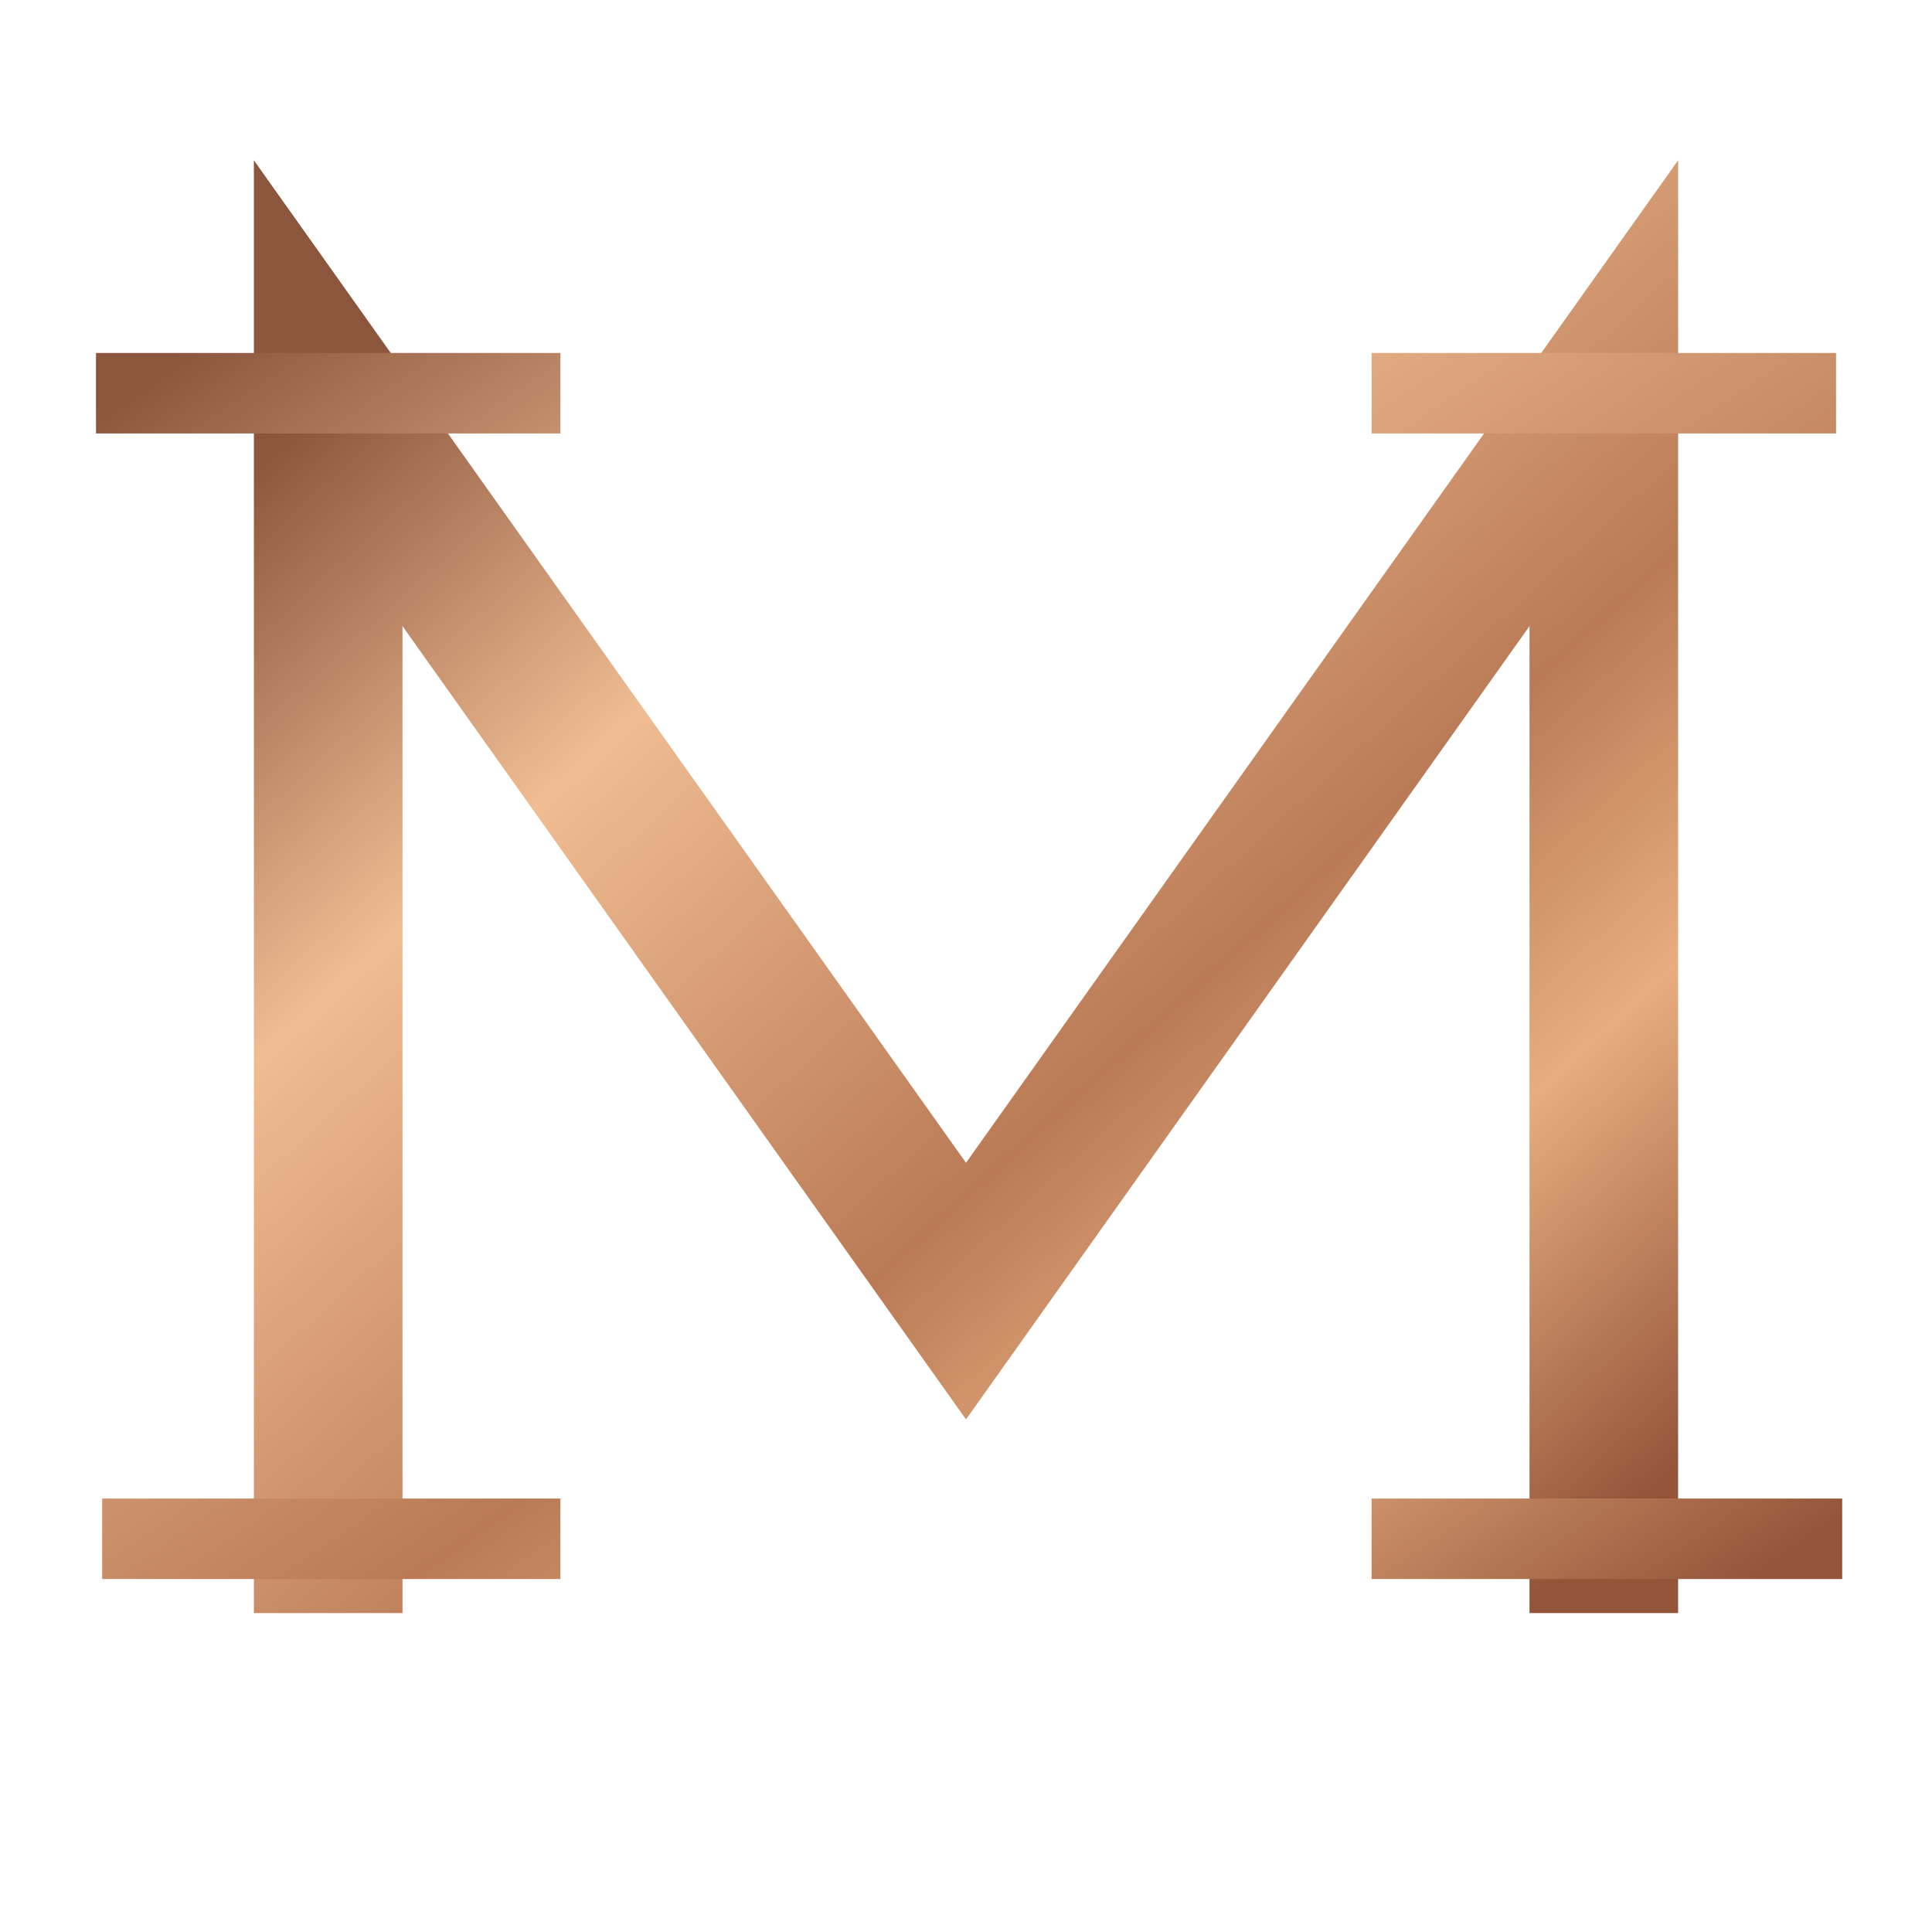
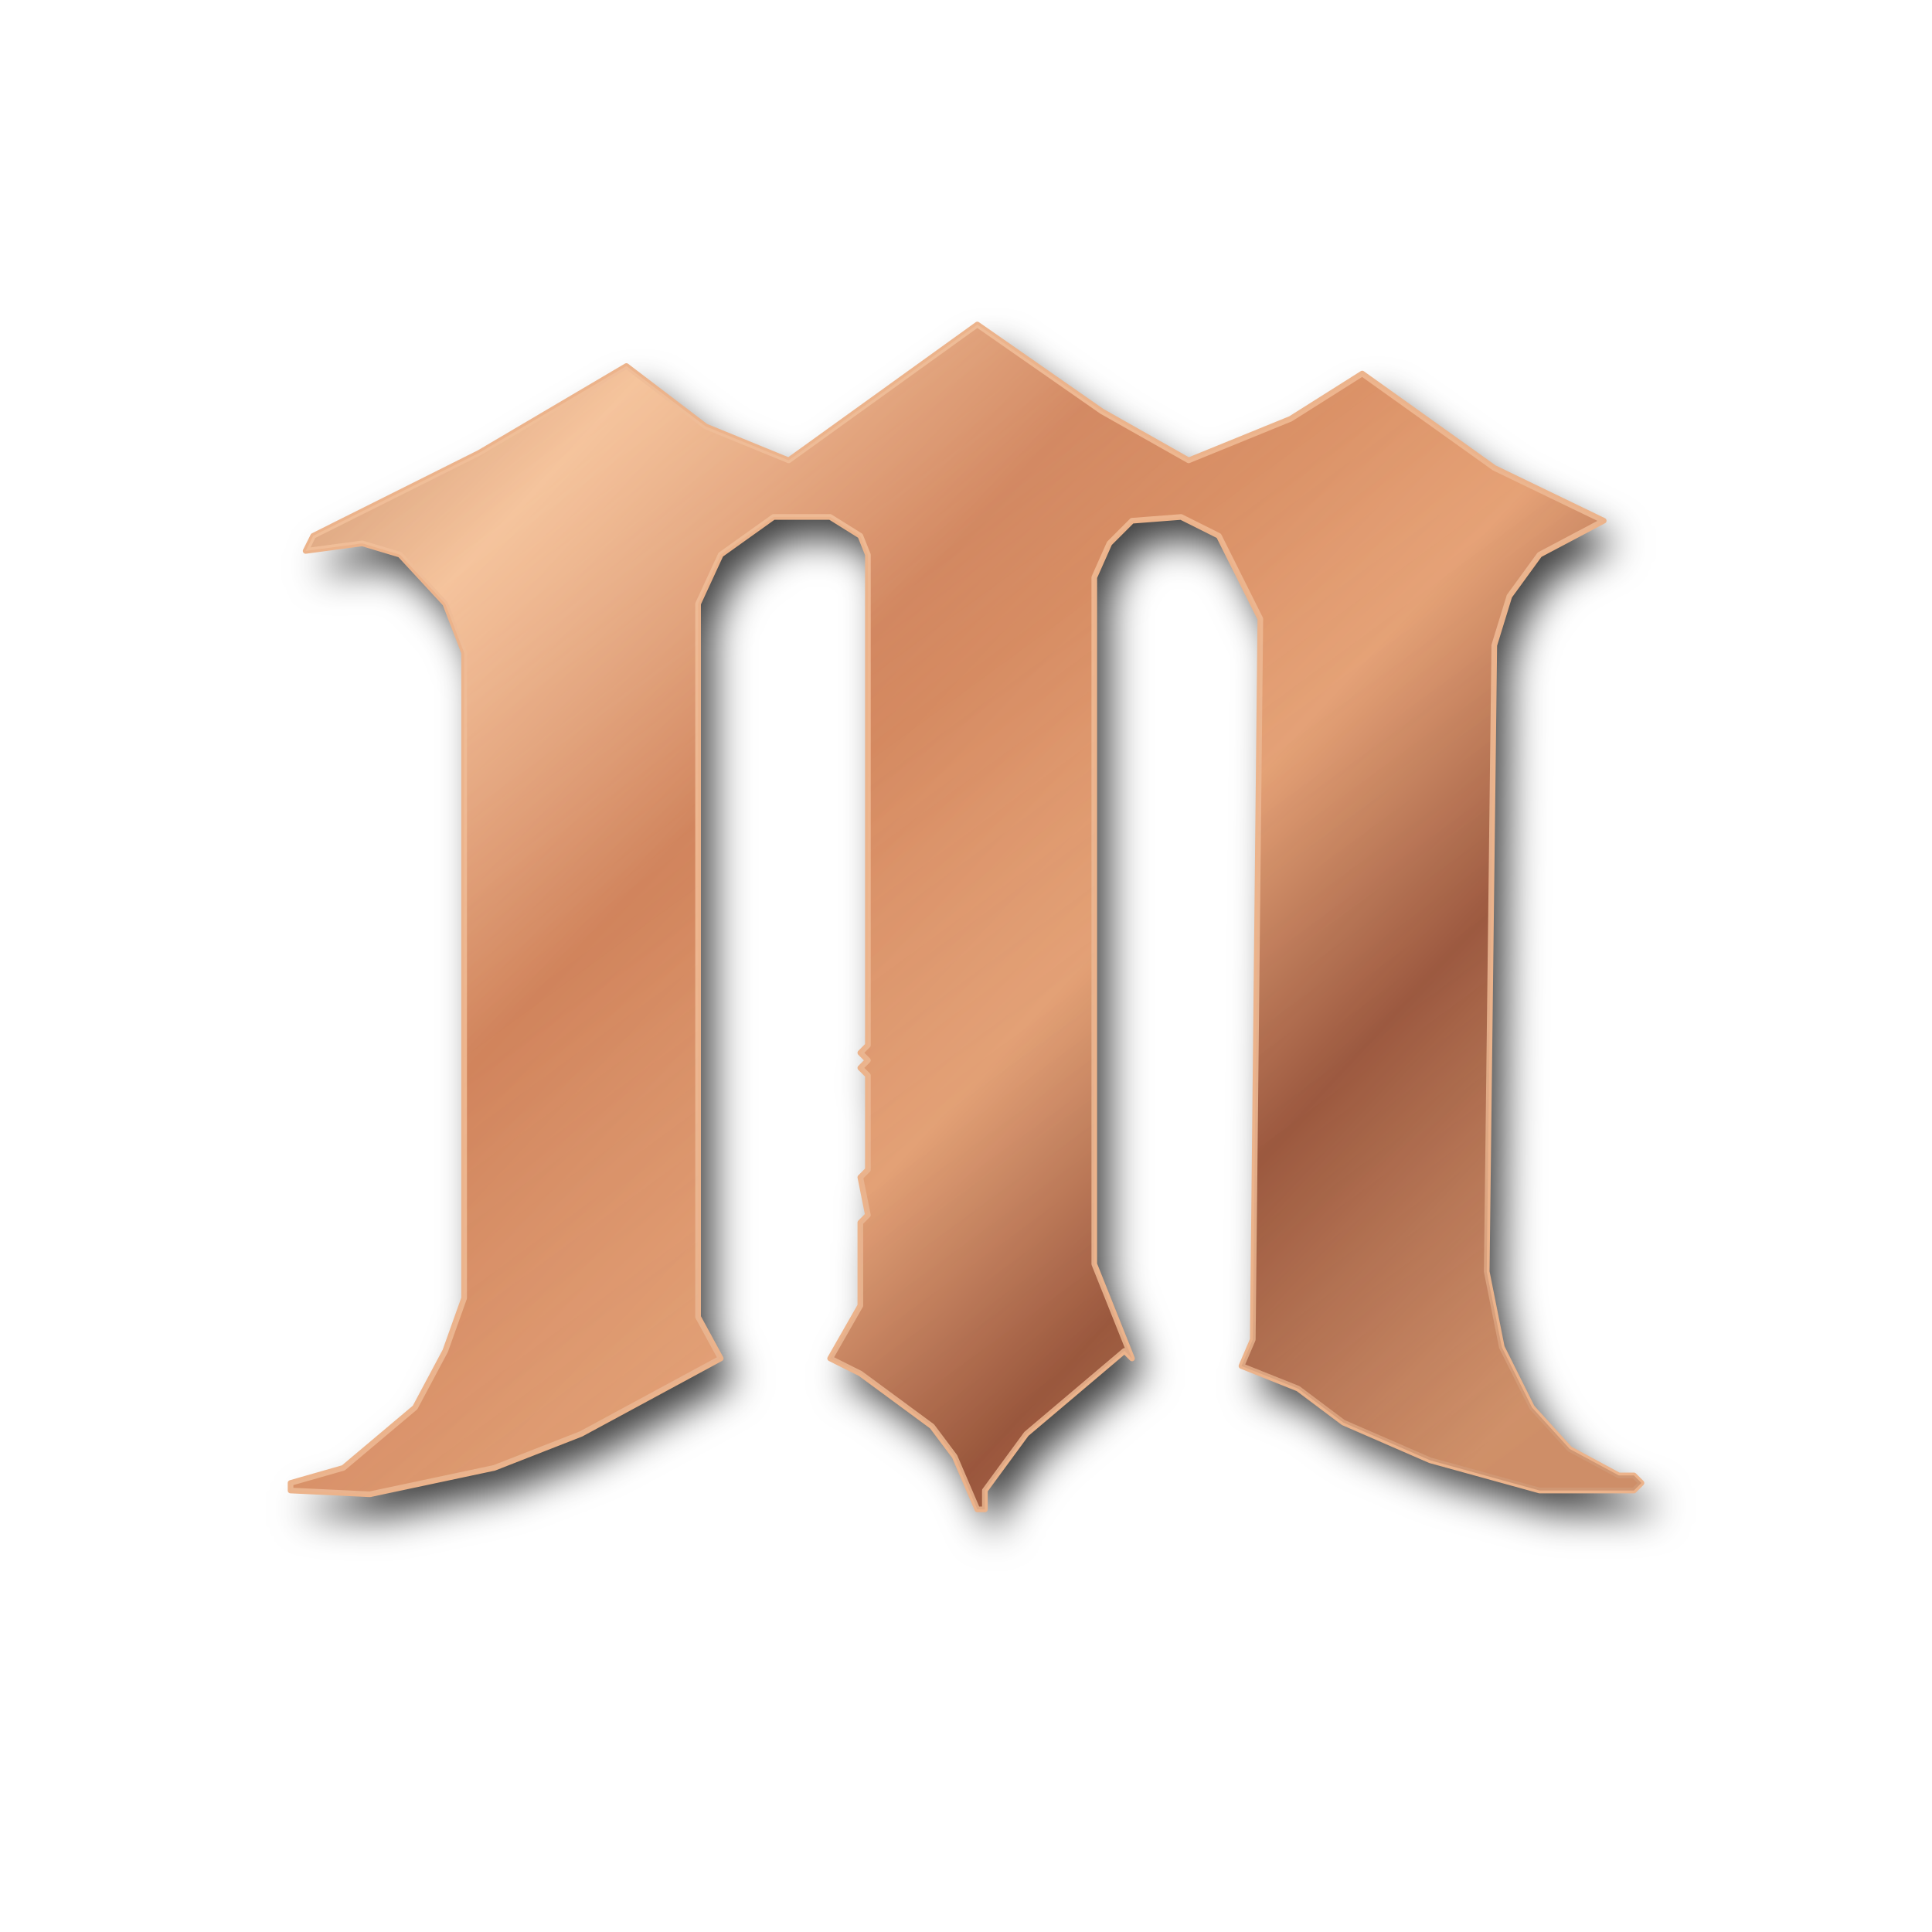
- <svg xmlns="http://www.w3.org/2000/svg" width="256" height="256" viewBox="100 105 312 305" role="img" aria-label="Monogram M MANU">
+ <svg xmlns="http://www.w3.org/2000/svg" viewBox="0 0 512 512" width="512" height="512" role="img" aria-label="MANU — gotycki monogram M, wariant 48">
  <defs>
-     <linearGradient id="copper" x1="0" y1="0" x2="1" y2="1">
-       <stop stop-color="#8c563d" />
-       <stop offset=".26" stop-color="#f0bc92" />
-       <stop offset=".6" stop-color="#b97a55" />
-       <stop offset=".78" stop-color="#e7ad80" />
-       <stop offset="1" stop-color="#935438" />
+     <linearGradient id="metal" x1="0" y1="0" x2="1" y2=".8">
+       <stop offset="0" stop-color="#b7724e" />
+       <stop offset=".18" stop-color="#f3bb91" />
+       <stop offset=".39" stop-color="#cf8057" />
+       <stop offset=".62" stop-color="#e59e70" />
+       <stop offset=".78" stop-color="#995135" />
+       <stop offset="1" stop-color="#e9a87c" />
    </linearGradient>
+     <linearGradient id="sheen" x1="0" y1="0" x2=".85" y2="1">
+       <stop stop-color="#ffe0b6" stop-opacity=".50" />
+       <stop offset=".42" stop-color="#ffffff" stop-opacity=".05" />
+       <stop offset="1" stop-color="#6c321e" stop-opacity=".4" />
+     </linearGradient>
+     <filter id="depth" x="-15%" y="-12%" width="140%" height="150%">
+       <feGaussianBlur stdDeviation="5" />
+     </filter>
  </defs>
-   <g fill="none" stroke="url(#copper)" stroke-linejoin="miter" stroke-linecap="square">
-     <path d="M153 350V165L256 310L359 165V350" stroke-width="24" />
-     <path d="M122 165H184 M328 165H390 M123 350H184 M328 350H391" stroke-width="13" />
+   <g>
+     <path d="M425,138 L396,124 L361,99 L342,111 L315,122 L292,109 L259,86 L209,122 L187,113 L166,97 L127,120 L83,142 L81,146 L96,144 L106,147 L118,160 L123,173 L123,344 L118,358 L110,373 L91,389 L77,393 L77,395 L98,396 L131,389 L154,380 L191,360 L185,349 L185,160 L191,147 L205,137 L220,137 L228,142 L230,147 L230,277 L228,279 L230,281 L228,283 L230,285 L230,310 L228,312 L230,322 L228,324 L228,346 L220,360 L228,364 L247,378 L253,386 L259,400 L261,400 L261,395 L272,380 L298,358 L300,360 L290,335 L290,153 L294,144 L300,138 L313,137 L323,142 L334,164 L332,355 L329,362 L344,368 L356,377 L379,387 L408,395 L433,395 L435,393 L433,391 L429,391 L416,384 L406,373 L398,357 L394,337 L396,171 L400,158 L408,147 Z" transform="translate(4 6)" fill="#030305" opacity=".75" filter="url(#depth)" />
+     <path d="M425,138 L396,124 L361,99 L342,111 L315,122 L292,109 L259,86 L209,122 L187,113 L166,97 L127,120 L83,142 L81,146 L96,144 L106,147 L118,160 L123,173 L123,344 L118,358 L110,373 L91,389 L77,393 L77,395 L98,396 L131,389 L154,380 L191,360 L185,349 L185,160 L191,147 L205,137 L220,137 L228,142 L230,147 L230,277 L228,279 L230,281 L228,283 L230,285 L230,310 L228,312 L230,322 L228,324 L228,346 L220,360 L228,364 L247,378 L253,386 L259,400 L261,400 L261,395 L272,380 L298,358 L300,360 L290,335 L290,153 L294,144 L300,138 L313,137 L323,142 L334,164 L332,355 L329,362 L344,368 L356,377 L379,387 L408,395 L433,395 L435,393 L433,391 L429,391 L416,384 L406,373 L398,357 L394,337 L396,171 L400,158 L408,147 Z" fill="url(#metal)" stroke="#ecb38b" stroke-width="1.5" stroke-linejoin="round" />
+     <path d="M425,138 L396,124 L361,99 L342,111 L315,122 L292,109 L259,86 L209,122 L187,113 L166,97 L127,120 L83,142 L81,146 L96,144 L106,147 L118,160 L123,173 L123,344 L118,358 L110,373 L91,389 L77,393 L77,395 L98,396 L131,389 L154,380 L191,360 L185,349 L185,160 L191,147 L205,137 L220,137 L228,142 L230,147 L230,277 L228,279 L230,281 L228,283 L230,285 L230,310 L228,312 L230,322 L228,324 L228,346 L220,360 L228,364 L247,378 L253,386 L259,400 L261,400 L261,395 L272,380 L298,358 L300,360 L290,335 L290,153 L294,144 L300,138 L313,137 L323,142 L334,164 L332,355 L329,362 L344,368 L356,377 L379,387 L408,395 L433,395 L435,393 L433,391 L429,391 L416,384 L406,373 L398,357 L394,337 L396,171 L400,158 L408,147 Z" fill="url(#sheen)" opacity=".55" />
  </g>
</svg>
